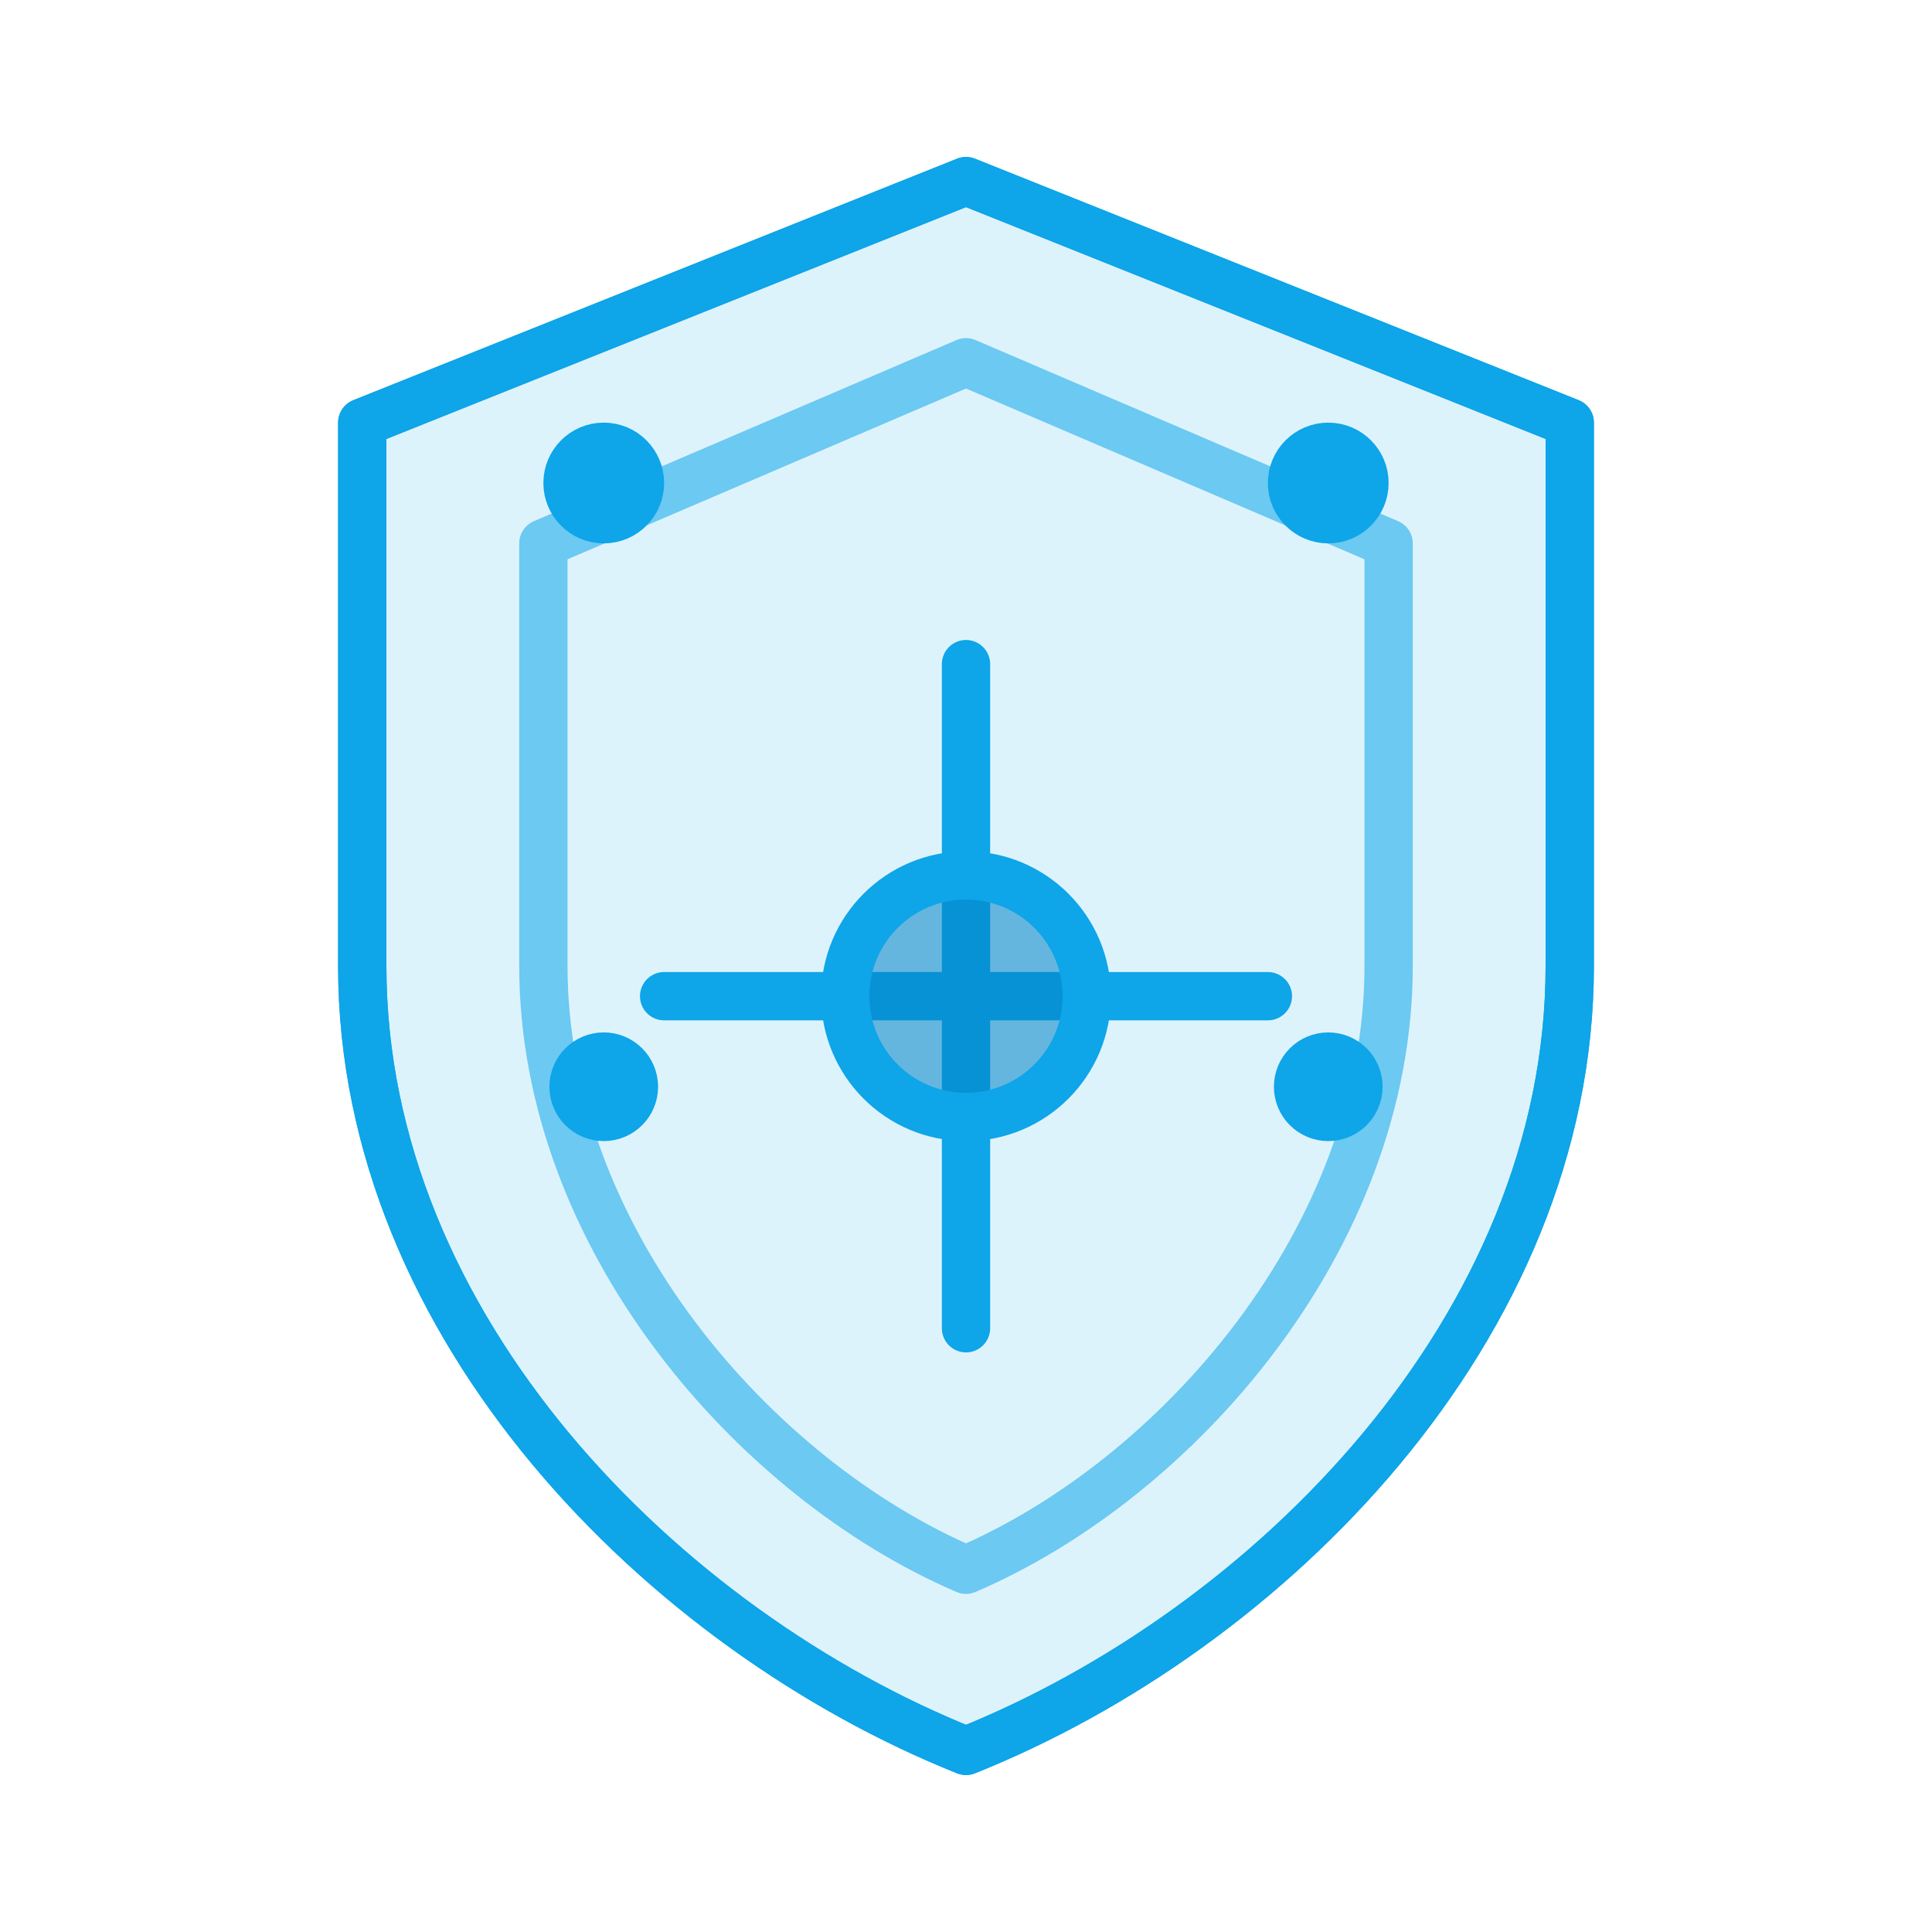
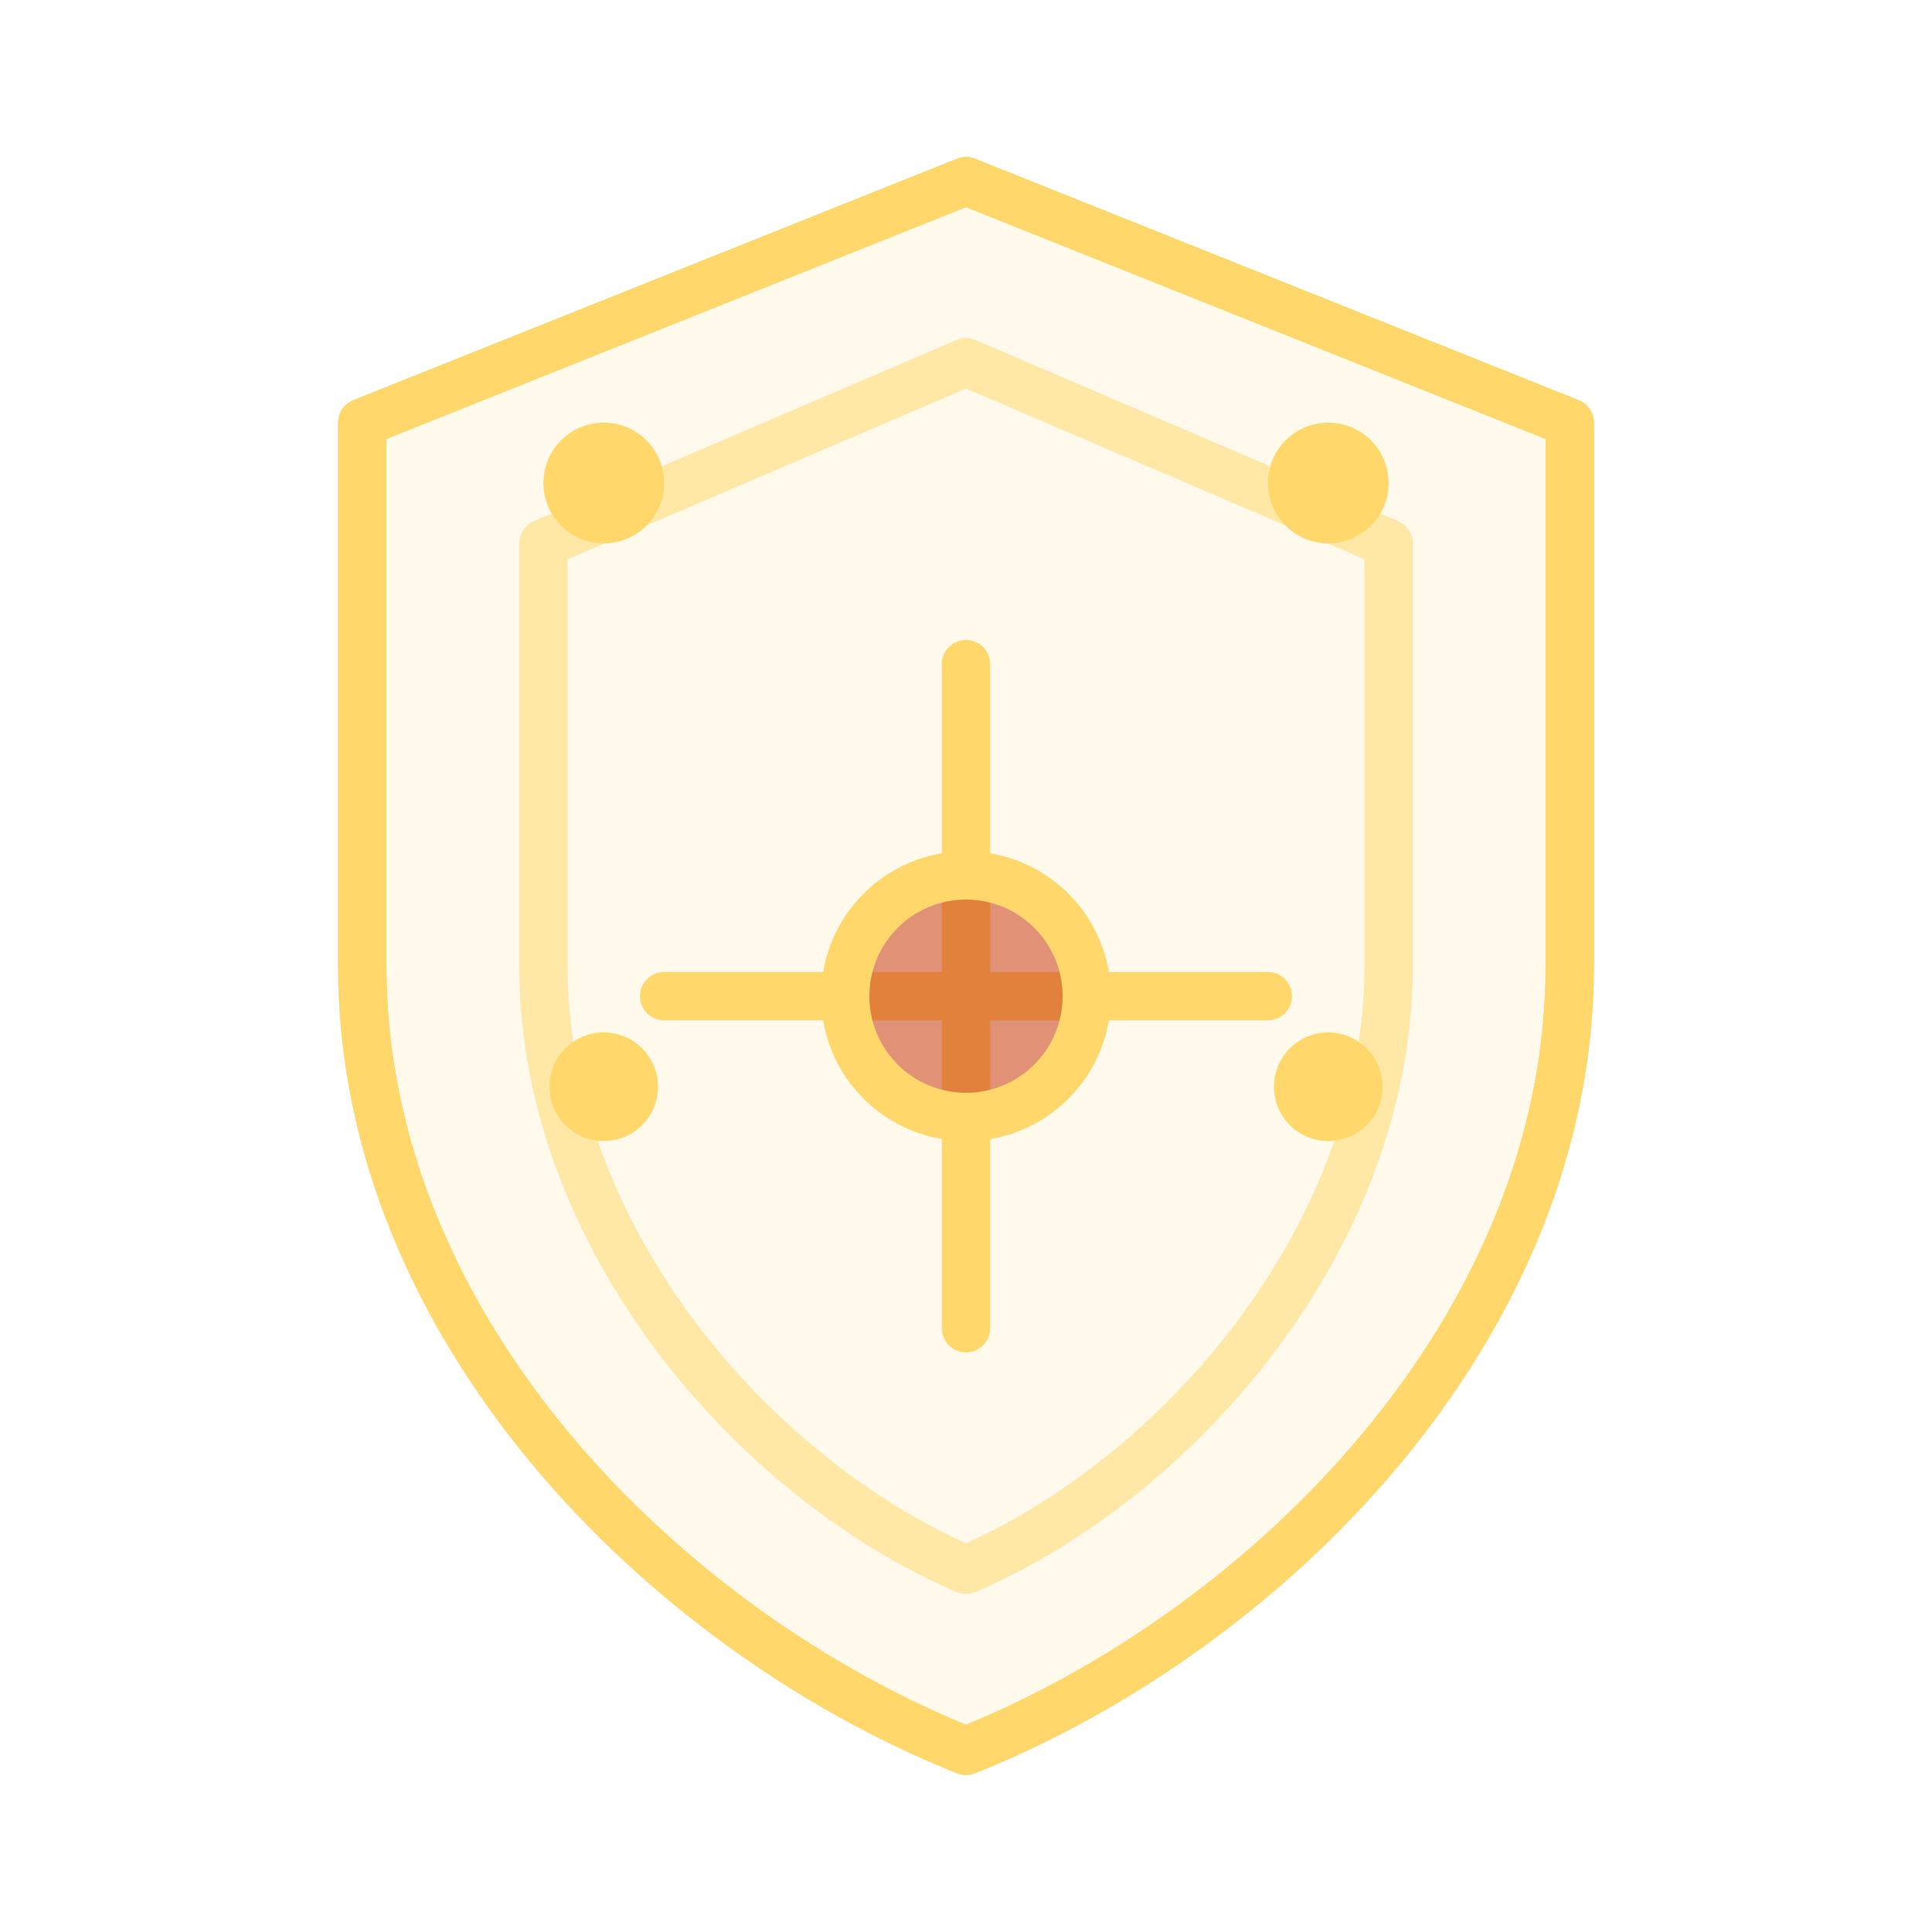
- <svg xmlns="http://www.w3.org/2000/svg" viewBox="0 0 64 64" fill="none" stroke="#0ea5e9" stroke-width="1.6" stroke-linecap="round" stroke-linejoin="round" role="img" aria-label="护盾印记">
-   <path d="M32 6 L52 14 L52 32 C52 44 42 54 32 58 C22 54 12 44 12 32 L12 14 Z" fill="#0ea5e9" fill-opacity="0.14" />
+ <svg xmlns="http://www.w3.org/2000/svg" viewBox="0 0 64 64" fill="none" stroke="#ffd76b" stroke-width="1.6" stroke-linecap="round" stroke-linejoin="round" role="img" aria-label="护盾印记">
+   <path d="M32 6 L52 14 L52 32 C52 44 42 54 32 58 C22 54 12 44 12 32 L12 14 Z" fill="#ffd76b" fill-opacity="0.14" />
  <path d="M32 6 L52 14 L52 32 C52 44 42 54 32 58 C22 54 12 44 12 32 L12 14 Z" />
  <path d="M32 12 L46 18 L46 32 C46 41 39 49 32 52 C25 49 18 41 18 32 L18 18 Z" stroke-opacity="0.55" />
  <path d="M32 22 L32 44 M22 33 L42 33" />
-   <circle cx="32" cy="33" r="4" fill="#0284c7" fill-opacity="0.55" />
-   <circle cx="20" cy="16" r="1.2" fill="#0ea5e9" />
-   <circle cx="44" cy="16" r="1.2" fill="#0ea5e9" />
-   <circle cx="20" cy="36" r="1" fill="#0ea5e9" />
-   <circle cx="44" cy="36" r="1" fill="#0ea5e9" />
+   <circle cx="32" cy="33" r="4" fill="#c83a14" fill-opacity="0.55" />
+   <circle cx="20" cy="16" r="1.2" fill="#ffd76b" />
+   <circle cx="44" cy="16" r="1.2" fill="#ffd76b" />
+   <circle cx="20" cy="36" r="1" fill="#ffd76b" />
+   <circle cx="44" cy="36" r="1" fill="#ffd76b" />
</svg>
